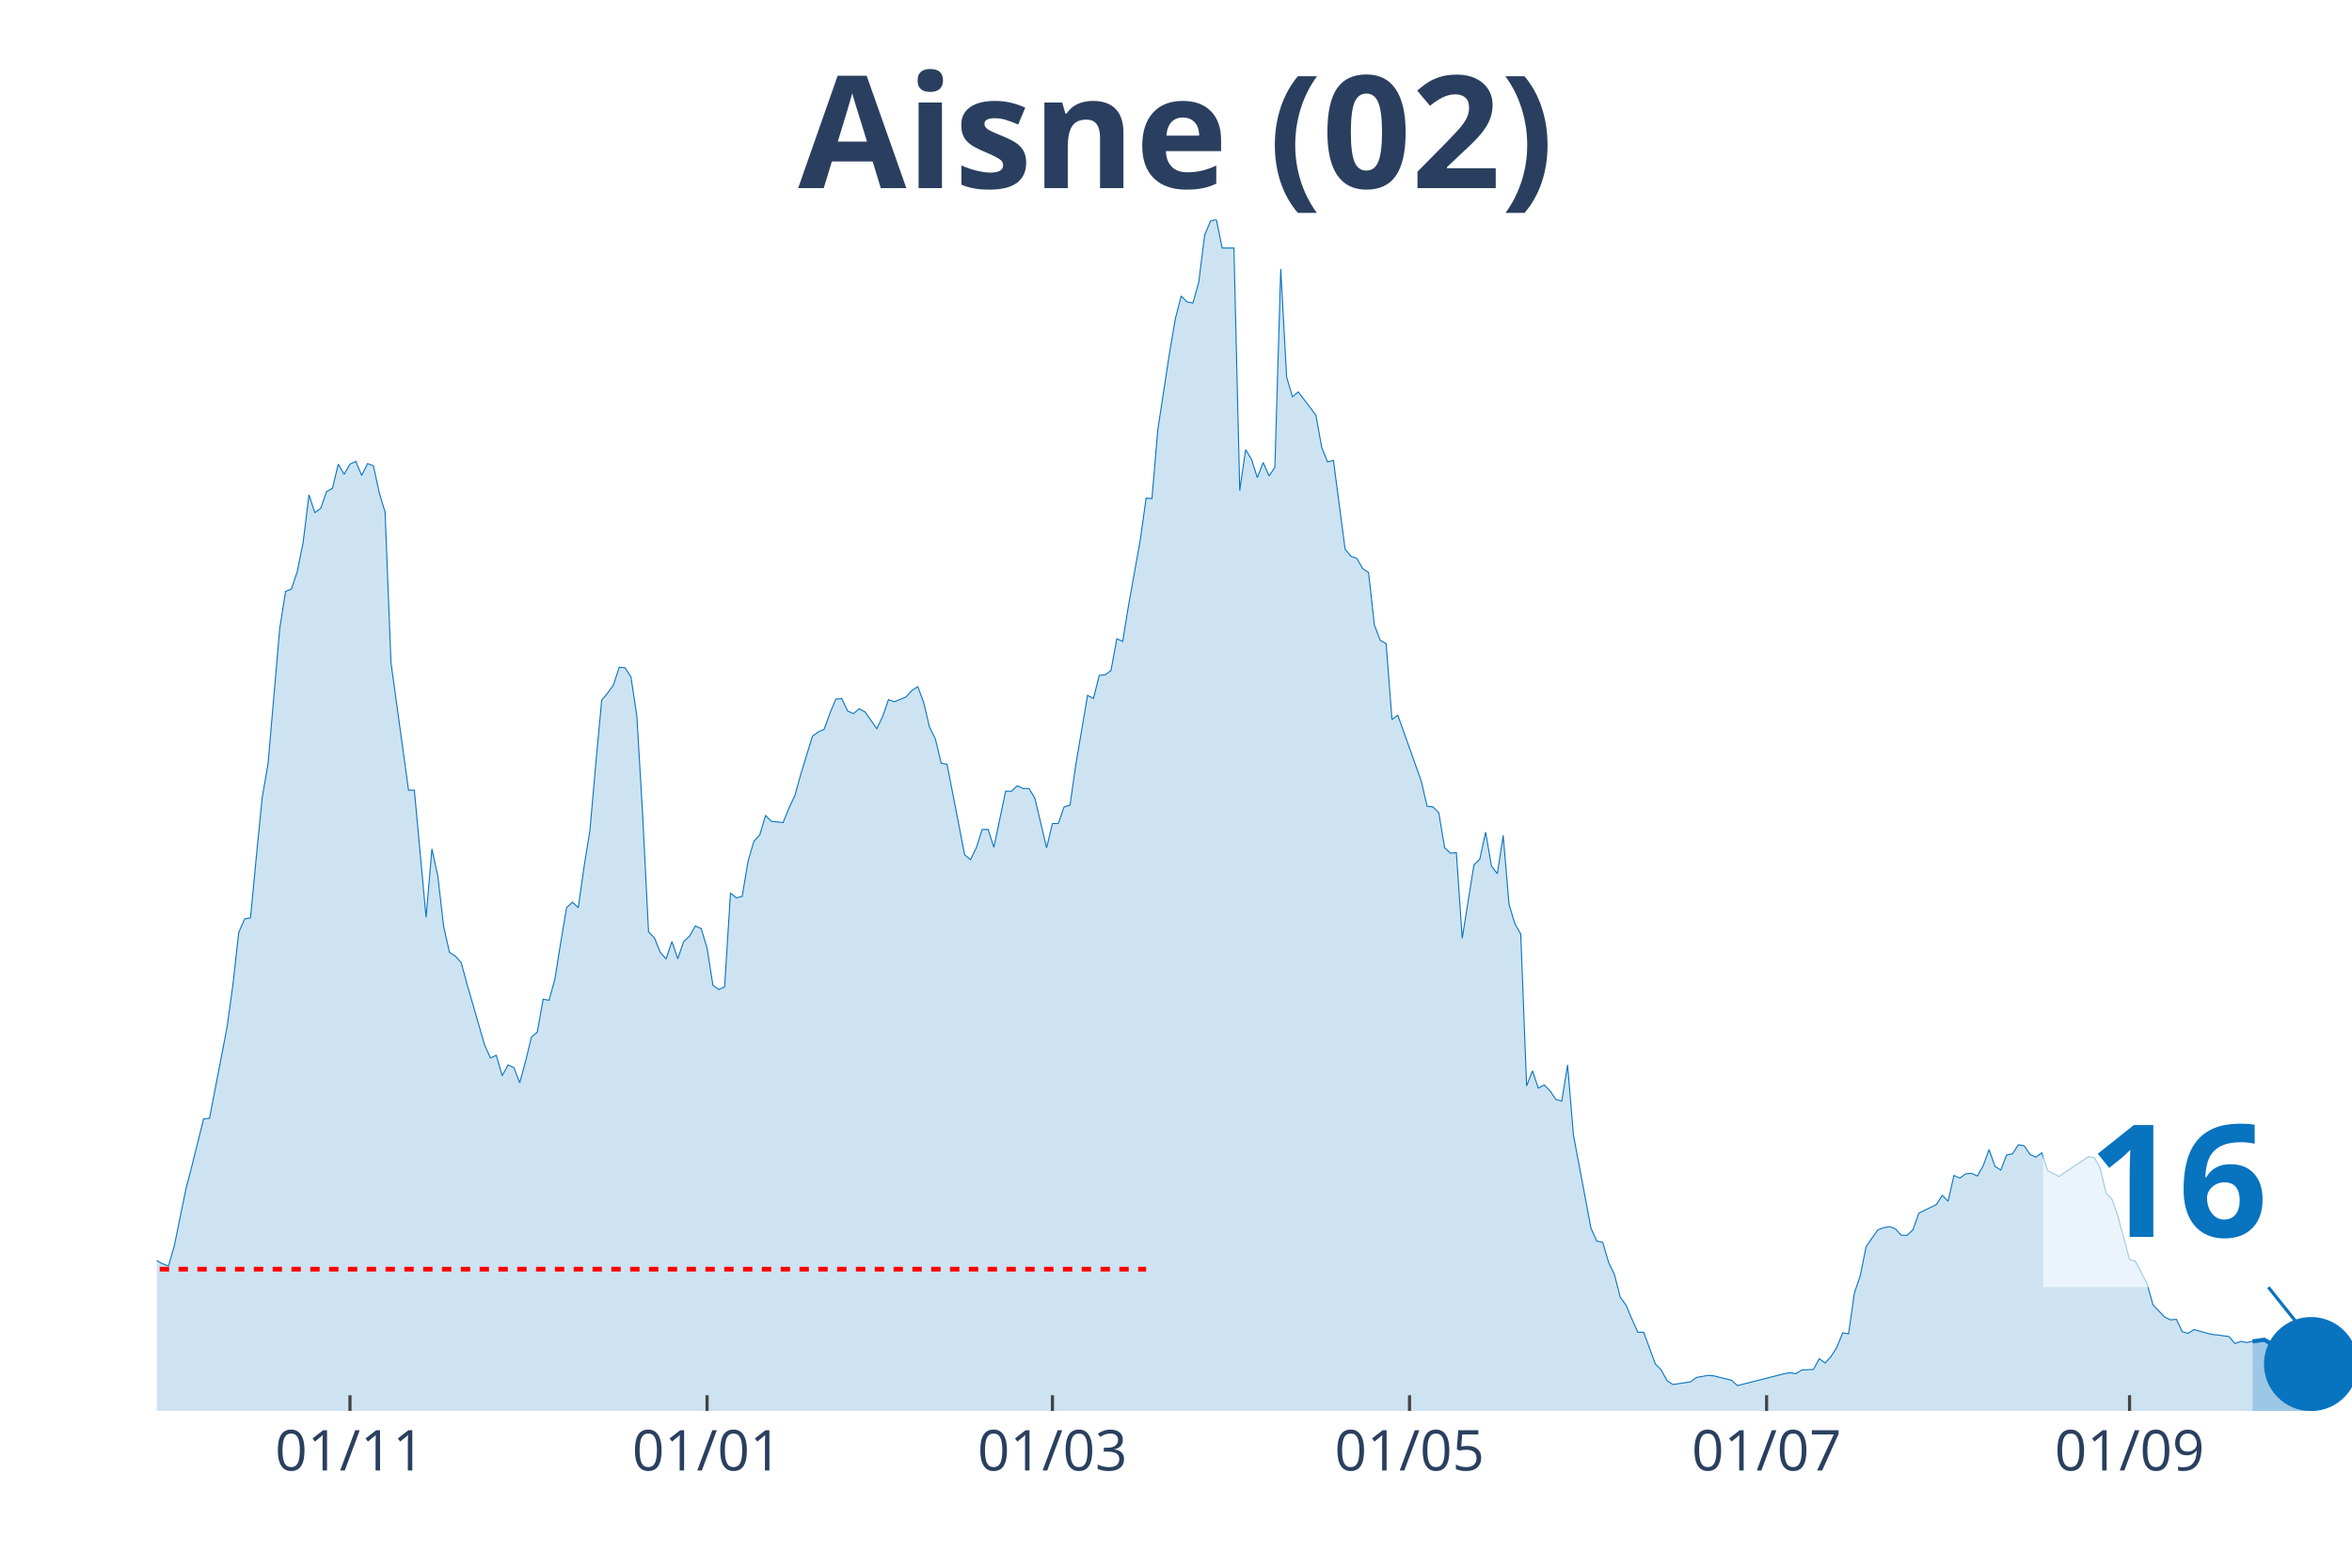
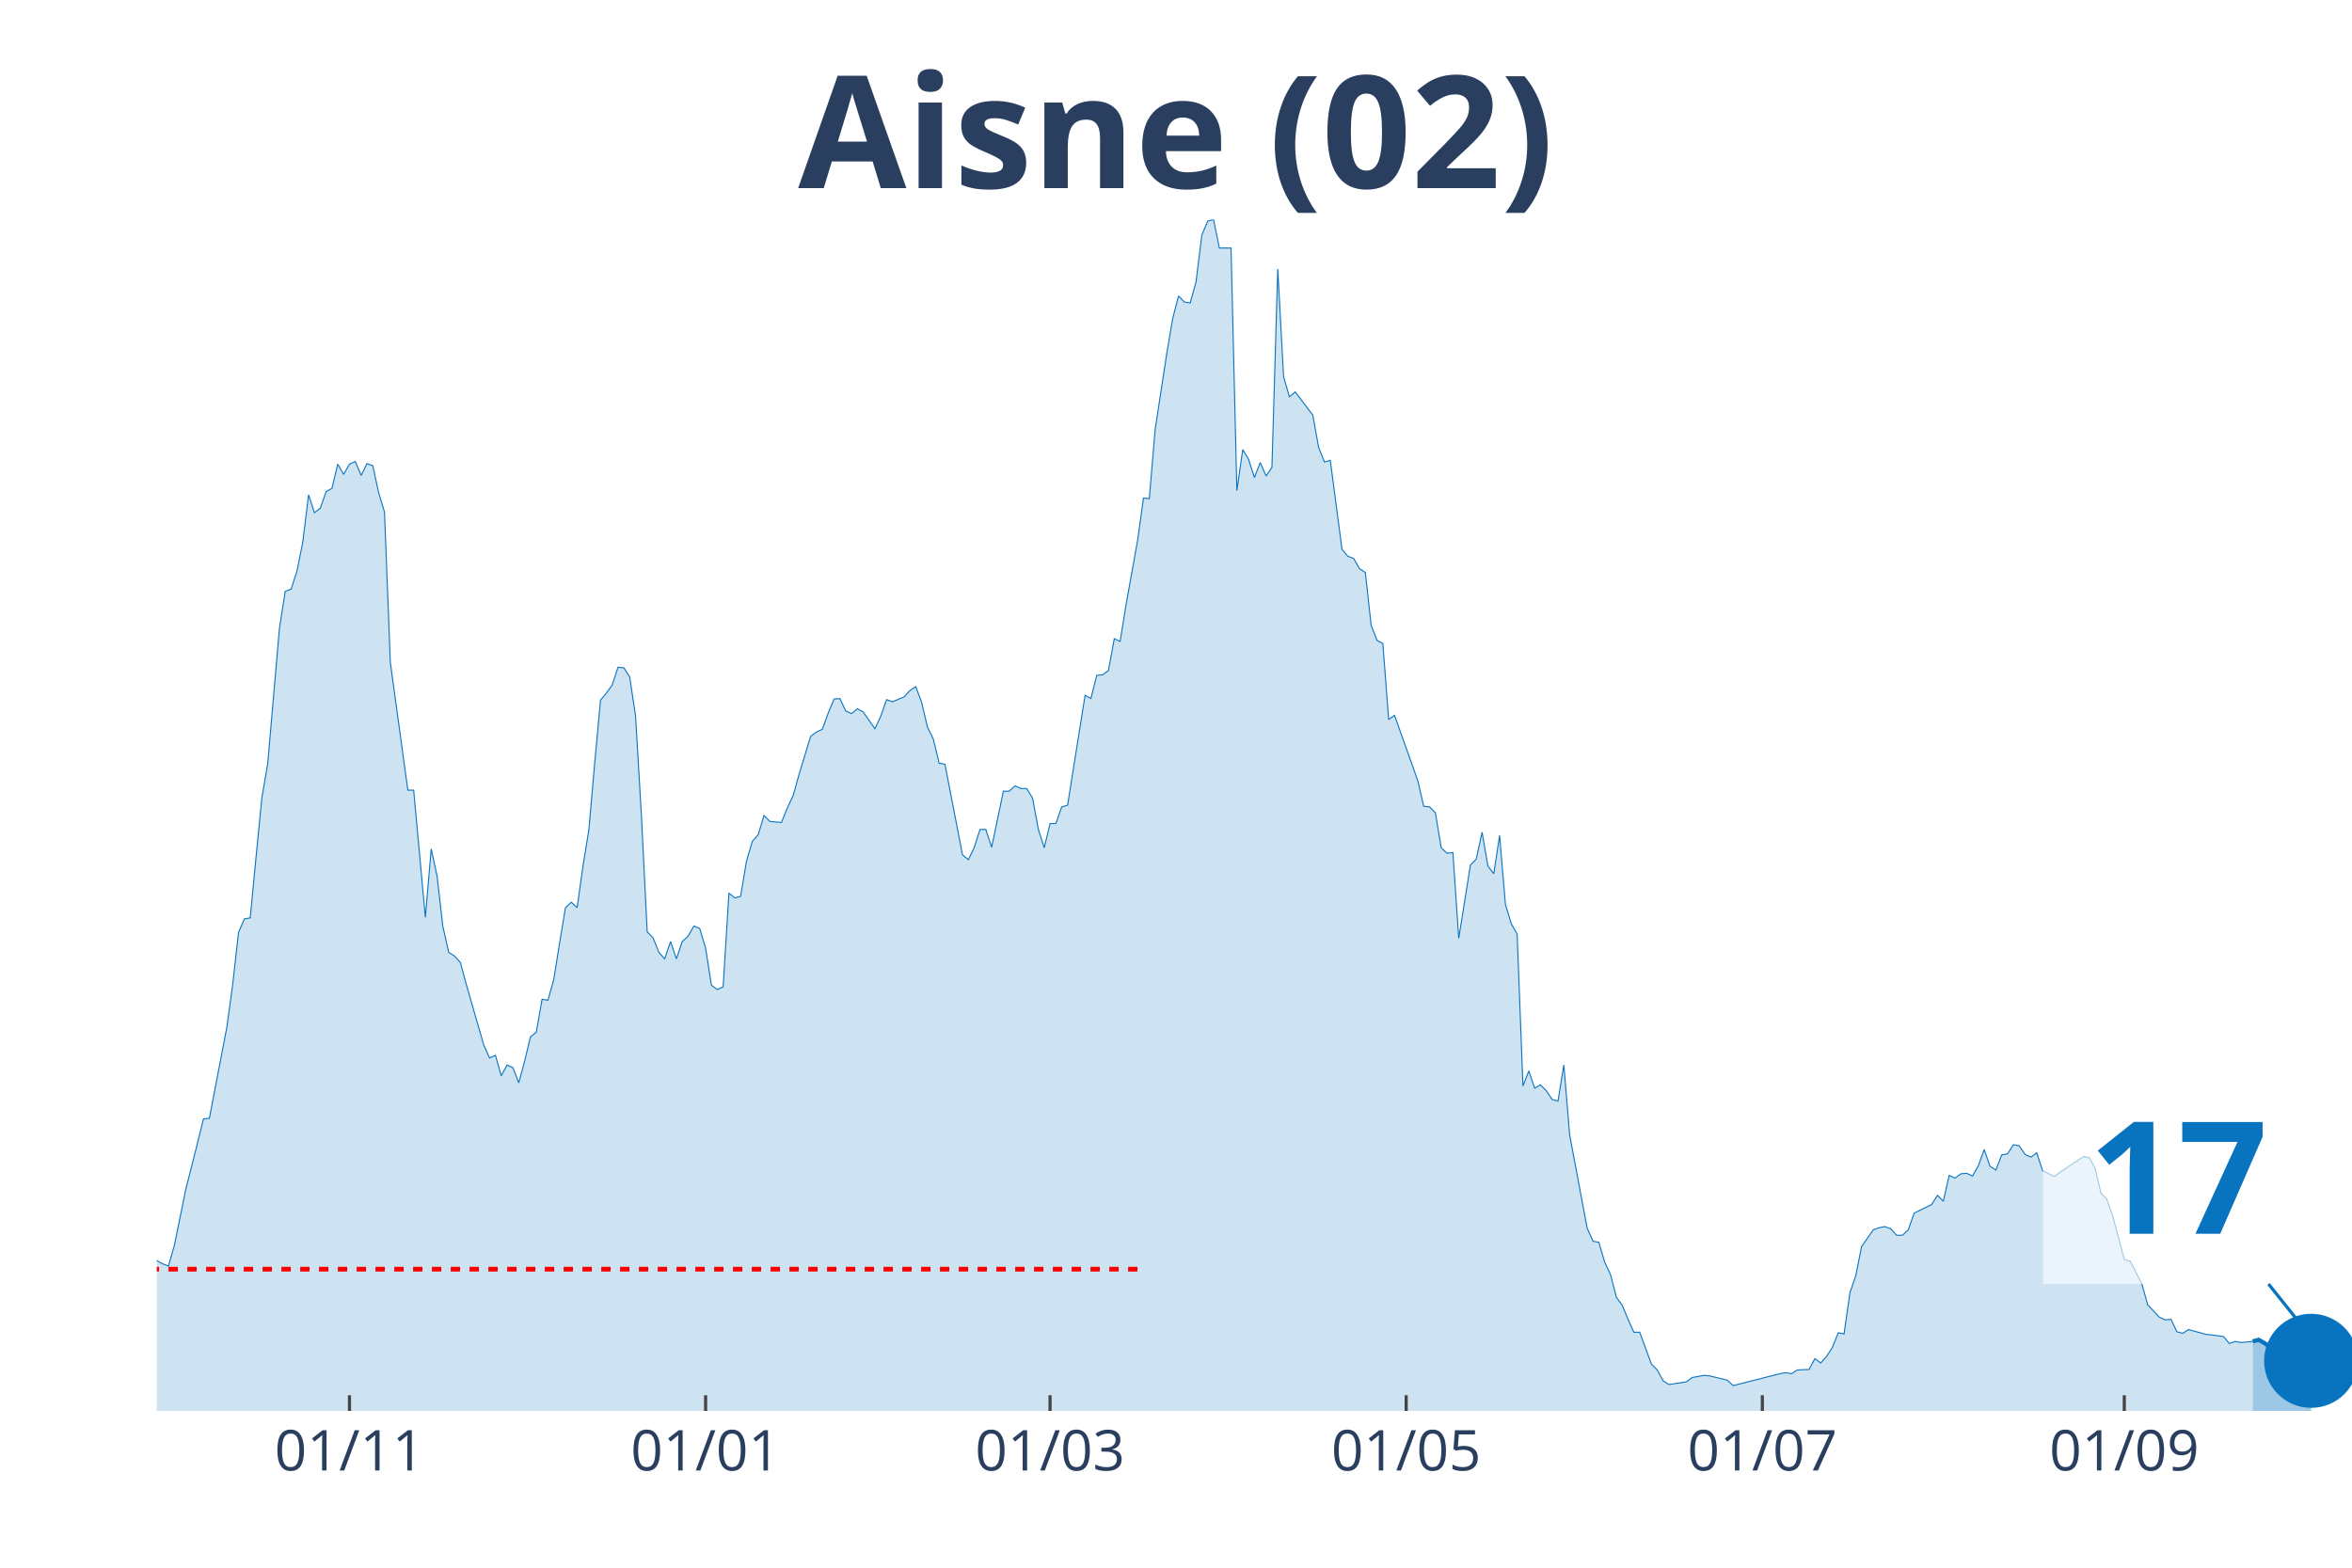
<svg xmlns="http://www.w3.org/2000/svg" class="main-svg" width="1125" height="750" style="" viewBox="0 0 750 500">
  <rect x="0" y="0" width="750" height="500" style="fill: rgb(0, 0, 0); fill-opacity: 0;" />
-   <defs id="defs-3f7a77">
+   <defs id="defs-e23688">
    <g class="clips">
-       <clipPath id="clip3f7a77xyplot" class="plotclip">
+       <clipPath id="clipe23688xyplot" class="plotclip">
        <rect width="700" height="380" />
      </clipPath>
-       <clipPath class="axesclip" id="clip3f7a77x">
+       <clipPath class="axesclip" id="clipe23688x">
        <rect x="50" y="0" width="700" height="500" />
      </clipPath>
-       <clipPath class="axesclip" id="clip3f7a77y">
+       <clipPath class="axesclip" id="clipe23688y">
        <rect x="0" y="70" width="750" height="380" />
      </clipPath>
-       <clipPath class="axesclip" id="clip3f7a77xy">
+       <clipPath class="axesclip" id="clipe23688xy">
        <rect x="50" y="70" width="700" height="380" />
      </clipPath>
    </g>
    <g class="gradients" />
  </defs>
  <g class="bglayer">
    <rect class="bg" x="50" y="70" width="700" height="380" style="fill: rgb(0, 0, 0); fill-opacity: 0; stroke-width: 0;" />
  </g>
  <g class="layer-below">
    <g class="imagelayer" />
    <g class="shapelayer" />
  </g>
  <g class="cartesianlayer">
    <g class="subplot xy">
      <g class="layer-subplot">
        <g class="shapelayer" />
        <g class="imagelayer" />
      </g>
      <g class="gridlayer">
        <g class="x">
-           <path class="xgrid crisp" transform="translate(111.6,0)" d="M0,70v380" style="stroke: rgb(255, 255, 255); stroke-opacity: 1; stroke-width: 1px;" />
-           <path class="xgrid crisp" transform="translate(225.47,0)" d="M0,70v380" style="stroke: rgb(255, 255, 255); stroke-opacity: 1; stroke-width: 1px;" />
-           <path class="xgrid crisp" transform="translate(335.6,0)" d="M0,70v380" style="stroke: rgb(255, 255, 255); stroke-opacity: 1; stroke-width: 1px;" />
-           <path class="xgrid crisp" transform="translate(449.47,0)" d="M0,70v380" style="stroke: rgb(255, 255, 255); stroke-opacity: 1; stroke-width: 1px;" />
-           <path class="xgrid crisp" transform="translate(563.33,0)" d="M0,70v380" style="stroke: rgb(255, 255, 255); stroke-opacity: 1; stroke-width: 1px;" />
-           <path class="xgrid crisp" transform="translate(679.07,0)" d="M0,70v380" style="stroke: rgb(255, 255, 255); stroke-opacity: 1; stroke-width: 1px;" />
+           <path class="xgrid crisp" transform="translate(111.44,0)" d="M0,70v380" style="stroke: rgb(255, 255, 255); stroke-opacity: 1; stroke-width: 1px;" />
+           <path class="xgrid crisp" transform="translate(225,0)" d="M0,70v380" style="stroke: rgb(255, 255, 255); stroke-opacity: 1; stroke-width: 1px;" />
+           <path class="xgrid crisp" transform="translate(334.84,0)" d="M0,70v380" style="stroke: rgb(255, 255, 255); stroke-opacity: 1; stroke-width: 1px;" />
+           <path class="xgrid crisp" transform="translate(448.4,0)" d="M0,70v380" style="stroke: rgb(255, 255, 255); stroke-opacity: 1; stroke-width: 1px;" />
+           <path class="xgrid crisp" transform="translate(561.97,0)" d="M0,70v380" style="stroke: rgb(255, 255, 255); stroke-opacity: 1; stroke-width: 1px;" />
+           <path class="xgrid crisp" transform="translate(677.39,0)" d="M0,70v380" style="stroke: rgb(255, 255, 255); stroke-opacity: 1; stroke-width: 1px;" />
        </g>
        <g class="y" />
      </g>
      <g class="zerolinelayer" />
      <path class="xlines-below" />
      <path class="ylines-below" />
      <g class="overlines-below" />
      <g class="xaxislayer-below" />
      <g class="yaxislayer-below" />
      <g class="overaxes-below" />
-       <g class="plot" transform="translate(50, 70)" clip-path="url('#clip3f7a77xyplot')">
+       <g class="plot" transform="translate(50, 70)" clip-path="url('#clipe23688xyplot')">
        <g class="scatterlayer mlayer">
-           <g class="trace scatter traced2ad9b" style="stroke-miterlimit: 2;">
+           <g class="trace scatter tracece30e2" style="stroke-miterlimit: 2;">
            <g class="fills">
              <g>
-                 <path class="js-fill" d="M668.27,380L-253.87,380L-253.87,368.66L-248.27,371.92L-246.4,372.78L-222.13,374.67L-220.27,372.61L-209.07,370.03L-207.2,372.44L-192.27,375.88L-190.4,375.53L-145.6,377.59L-143.73,377.94L-136.27,377.94L-134.4,376.73L-123.2,375.53L-121.33,376.56L-115.73,377.08L-113.87,377.08L-110.13,375.53L-108.27,375.19L-100.8,375.02L-98.93,375.88L-93.33,374.33L-91.47,375.36L-82.13,374.67L-80.27,373.13L-74.67,368.48L-72.8,368.14L-70.93,367.97L-69.07,365.73L-65.33,363.16L-63.47,364.19L-61.6,364.36L-59.73,362.13L-57.87,358.86L-56,360.41L-48.53,359.89L-46.67,359.03L-44.8,359.72L-42.93,357.49L-37.33,347L-35.47,346.66L-28,335.14L-26.13,337.03L-24.27,336.52L-22.4,337.38L-20.53,337.72L-18.67,336.69L-16.8,339.1L-14.93,339.1L-13.07,339.1L-11.2,337.55L-9.33,336.35L-7.47,337.55L-3.73,338.24L-1.87,335.14L0,332.05L1.87,333.08L3.73,333.77L5.6,327.24L9.33,309.02L11.2,301.8L14.93,286.85L16.8,286.68L22.4,257.63L24.27,244.05L26.13,227.38L28,223.08L29.87,222.74L31.73,203.32L33.6,184.41L35.47,173.59L39.2,130.45L41.07,118.59L42.93,117.9L44.8,112.23L46.67,102.95L48.53,87.82L50.4,93.5L52.27,92.12L54.13,86.79L56,85.76L57.87,78.03L59.73,81.29L61.6,78.03L63.47,77.17L65.33,81.64L67.2,77.86L69.07,78.54L70.93,87.14L72.8,93.32L74.67,141.28L80.27,182.01L82.13,182.01L85.87,222.57L87.73,200.74L89.6,209.34L91.47,225.49L93.33,233.74L95.2,234.94L97.07,237.01L98.93,243.88L104.53,263.3L106.4,267.43L108.27,266.57L110.13,273.1L112,269.66L113.87,270.52L115.73,275.33L117.6,268.46L119.47,260.72L121.33,259.18L123.2,248.69L125.07,249.04L126.93,242.33L128.8,230.65L130.67,219.48L132.53,217.76L134.4,219.48L136.27,206.24L138.13,194.73L140,173.41L141.87,153.31L143.73,151.07L145.6,148.49L147.47,142.82L149.33,142.99L151.2,145.92L153.07,158.29L154.93,189.91L156.8,227.21L158.67,229.1L160.53,233.74L162.4,235.8L164.27,230.3L166.13,235.8L168,230.3L169.87,228.58L171.73,225.32L173.6,226.18L175.47,232.37L177.33,244.22L179.2,245.6L181.07,244.74L182.93,214.83L184.8,216.38L186.67,215.87L188.53,204.69L190.4,198.34L192.27,196.27L194.13,190.09L196,191.98L199.73,192.32L201.6,187.68L203.47,183.73L205.33,177.02L209.07,164.82L210.93,163.45L212.8,162.59L214.67,157.43L216.53,152.96L218.4,152.79L220.27,156.74L222.13,157.6L224,156.06L225.87,157.09L229.6,162.42L231.47,158.46L233.33,153.13L235.2,153.82L238.93,152.27L240.8,150.21L242.67,149.01L244.53,153.99L246.4,161.9L248.27,165.68L250.13,173.41L252,173.76L257.6,202.63L259.47,204.18L261.33,200.4L263.2,194.55L265.07,194.55L266.93,200.23L270.67,182.35L272.53,182.35L274.4,180.63L276.27,181.49L278.13,181.49L280,184.59L283.73,200.4L285.6,192.66L287.47,192.66L289.33,187.34L291.2,186.82L293.07,173.76L296.8,151.76L298.67,152.79L300.53,145.4L302.4,145.23L304.27,143.85L306.13,133.71L308,134.57L309.87,123.06L313.6,102.26L315.47,88.86L317.33,89.03L319.2,67.03L322.93,42.62L324.8,31.62L326.67,24.41L328.53,26.3L330.4,26.64L332.27,19.94L334.13,4.98L336,0.52L337.87,0L339.73,9.11L343.47,9.11L345.33,86.45L347.2,73.39L349.07,76.48L350.93,82.32L352.8,77.51L354.67,81.81L356.53,79.06L358.4,15.81L360.27,50.19L362.13,56.54L364,55L369.6,62.39L371.47,72.7L373.33,77.34L375.2,76.82L378.93,105.18L380.8,107.42L382.67,108.1L384.53,111.37L386.4,112.57L388.27,129.42L390.13,134.23L392,135.26L393.87,159.49L395.73,158.12L403.2,179.09L405.07,187.16L406.93,187.34L408.8,189.23L410.67,200.4L412.53,202.12L414.4,201.94L416.27,229.27L420,205.9L421.87,204.01L423.73,195.41L425.6,206.24L427.47,208.65L429.33,196.45L431.2,218.44L433.07,224.63L434.93,227.9L436.8,276.36L438.67,271.55L440.53,277.05L442.4,276.02L444.27,277.91L446.13,280.66L448,281.18L449.87,269.66L451.73,292L457.33,321.74L459.2,325.86L461.07,326.21L462.93,332.56L464.8,336.52L466.67,343.74L468.53,346.31L470.4,350.78L472.27,354.91L474.13,354.91L477.87,365.05L479.73,366.94L481.6,370.38L483.47,371.58L489.07,370.72L490.93,369.34L494.67,368.66L496.53,368.83L502.13,370.2L504,371.92L518.93,368.14L520.8,367.8L522.67,368.14L524.53,366.94L528.27,366.77L530.13,363.33L532,364.7L533.87,362.64L535.73,359.72L537.6,355.08L539.47,355.42L541.33,342.36L543.2,336.86L545.07,327.58L548.8,322.25L550.67,321.56L552.53,321.22L554.4,321.91L556.27,323.97L558.13,323.97L560,322.25L561.87,316.92L567.47,314.17L569.33,311.25L571.2,313.14L573.07,304.89L574.93,305.75L576.8,304.38L578.67,304.21L580.53,305.07L582.4,301.8L584.27,296.64L586.13,301.97L588,303.18L589.87,298.36L591.73,298.02L593.6,295.1L595.47,295.44L597.33,298.19L599.2,299.05L601.07,297.68L602.93,303.35L606.67,305.24L608.53,303.86L616,298.88L617.87,299.22L619.73,302.66L621.6,310.57L623.47,312.46L625.33,317.78L629.07,331.71L630.93,332.22L634.67,339.44L636.53,346.14L640.27,350.09L642.13,350.95L644,350.78L645.87,354.74L647.73,355.25L649.6,354.05L655.2,355.59L657.07,355.77L660.8,356.28L662.67,358.52L664.53,357.83L666.4,358.17L668.27,357.83" style="fill: rgb(8, 115, 191); fill-opacity: 0.2; stroke-width: 0;" />
+                 <path class="js-fill" d="M668.35,380L-253.19,380L-253.19,368.66L-247.61,371.92L-245.74,372.78L-221.54,374.67L-219.68,372.61L-208.51,370.03L-206.65,372.44L-191.76,375.88L-189.89,375.53L-145.21,377.59L-143.35,377.94L-135.9,377.94L-134.04,376.73L-122.87,375.53L-121.01,376.56L-115.43,377.08L-113.56,377.08L-109.84,375.53L-107.98,375.19L-100.53,375.02L-98.67,375.88L-93.09,374.33L-91.22,375.36L-81.91,374.67L-80.05,373.13L-74.47,368.48L-72.61,368.14L-70.74,367.97L-68.88,365.73L-65.16,363.16L-63.3,364.19L-61.44,364.36L-59.57,362.13L-57.71,358.86L-55.85,360.41L-48.4,359.89L-46.54,359.03L-44.68,359.72L-42.82,357.49L-37.23,347L-35.37,346.66L-27.93,335.14L-26.06,337.03L-24.2,336.52L-22.34,337.38L-20.48,337.72L-18.62,336.69L-16.76,339.1L-14.89,339.1L-13.03,339.1L-11.17,337.55L-9.31,336.35L-7.45,337.55L-3.72,338.24L-1.86,335.14L0,332.05L1.86,333.08L3.72,333.77L5.59,327.24L9.31,309.02L11.17,301.8L14.89,286.85L16.76,286.68L22.34,257.63L24.2,244.05L26.06,227.38L27.93,223.08L29.79,222.74L31.65,203.32L33.51,184.41L35.37,173.59L39.1,130.45L40.96,118.59L42.82,117.9L44.68,112.23L46.54,102.95L48.4,87.82L50.27,93.5L52.13,92.12L53.99,86.79L55.85,85.76L57.71,78.03L59.57,81.29L61.44,78.03L63.3,77.17L65.16,81.64L67.02,77.86L68.88,78.54L70.74,87.14L72.61,93.32L74.47,141.28L80.05,182.01L81.91,182.01L85.64,222.57L87.5,200.74L89.36,209.34L91.22,225.49L93.09,233.74L94.95,234.94L96.81,237.01L98.67,243.88L104.26,263.3L106.12,267.43L107.98,266.57L109.84,273.1L111.7,269.66L113.56,270.52L115.43,275.33L117.29,268.46L119.15,260.72L121.01,259.18L122.87,248.69L124.73,249.04L126.6,242.33L128.46,230.65L130.32,219.48L132.18,217.76L134.04,219.48L135.9,206.24L137.77,194.73L139.63,173.41L141.49,153.31L143.35,151.07L145.21,148.49L147.07,142.82L148.94,142.99L150.8,145.92L152.66,158.29L154.52,189.91L156.38,227.21L158.24,229.1L160.11,233.74L161.97,235.8L163.83,230.3L165.69,235.8L167.55,230.3L169.41,228.58L171.28,225.32L173.14,226.18L175,232.37L176.86,244.22L178.72,245.6L180.59,244.74L182.45,214.83L184.31,216.38L186.17,215.87L188.03,204.69L189.89,198.34L191.76,196.27L193.62,190.09L195.48,191.98L199.2,192.32L201.06,187.68L202.93,183.73L204.79,177.02L208.51,164.82L210.37,163.45L212.23,162.59L214.1,157.43L215.96,152.96L217.82,152.79L219.68,156.74L221.54,157.6L223.4,156.06L225.27,157.09L228.99,162.42L230.85,158.46L232.71,153.13L234.57,153.82L238.3,152.27L240.16,150.21L242.02,149.01L243.88,153.99L245.74,161.9L247.61,165.68L249.47,173.41L251.33,173.76L256.91,202.63L258.78,204.18L260.64,200.4L262.5,194.55L264.36,194.55L266.22,200.23L269.95,182.35L271.81,182.35L273.67,180.63L275.53,181.49L277.39,181.49L279.26,184.59L281.12,194.55L282.98,200.4L284.84,192.66L286.7,192.66L288.56,187.34L290.43,186.82L296.01,151.76L297.87,152.79L299.73,145.4L301.6,145.23L303.46,143.85L305.32,133.71L307.18,134.57L309.04,123.06L312.77,102.26L314.63,88.86L316.49,89.03L318.35,67.03L322.07,42.62L323.94,31.62L325.8,24.41L327.66,26.3L329.52,26.64L331.38,19.94L333.24,4.98L335.11,0.52L336.97,0L338.83,9.11L342.55,9.11L344.41,86.45L346.28,73.39L348.14,76.48L350,82.32L351.86,77.51L353.72,81.81L355.59,79.06L357.45,15.81L359.31,50.19L361.17,56.54L363.03,55L368.62,62.39L370.48,72.7L372.34,77.34L374.2,76.82L377.93,105.18L379.79,107.42L381.65,108.1L383.51,111.37L385.37,112.57L387.23,129.42L389.1,134.23L390.96,135.26L392.82,159.49L394.68,158.12L402.13,179.09L403.99,187.16L405.85,187.34L407.71,189.23L409.57,200.4L411.44,202.12L413.3,201.94L415.16,229.27L418.88,205.9L420.74,204.01L422.61,195.41L424.47,206.24L426.33,208.65L428.19,196.45L430.05,218.44L431.91,224.63L433.78,227.9L435.64,276.36L437.5,271.55L439.36,277.05L441.22,276.02L443.09,277.91L444.95,280.66L446.81,281.18L448.67,269.66L450.53,292L456.12,321.74L457.98,325.86L459.84,326.21L461.7,332.56L463.56,336.52L465.43,343.74L467.29,346.31L469.15,350.78L471.01,354.91L472.87,354.91L476.6,365.05L478.46,366.94L480.32,370.38L482.18,371.58L487.77,370.72L489.63,369.34L493.35,368.66L495.21,368.83L500.8,370.2L502.66,371.92L517.55,368.14L519.41,367.8L521.28,368.14L523.14,366.94L526.86,366.77L528.72,363.33L530.59,364.7L532.45,362.64L534.31,359.72L536.17,355.08L538.03,355.42L539.89,342.36L541.76,336.86L543.62,327.58L547.34,322.25L549.2,321.56L551.06,321.22L552.93,321.91L554.79,323.97L556.65,323.97L558.51,322.25L560.37,316.92L565.96,314.17L567.82,311.25L569.68,313.14L571.54,304.89L573.4,305.75L575.27,304.38L577.13,304.21L578.99,305.07L580.85,301.8L582.71,296.64L584.57,301.97L586.44,303.18L588.3,298.36L590.16,298.02L592.02,295.1L593.88,295.44L595.74,298.19L597.61,299.05L599.47,297.68L601.33,303.35L605.05,305.24L606.91,303.86L614.36,298.88L616.22,299.22L618.09,302.66L619.95,310.57L621.81,312.46L623.67,317.78L627.39,331.71L629.26,332.22L632.98,339.44L634.84,346.14L638.56,350.09L640.43,350.95L642.29,350.78L644.15,354.74L646.01,355.25L647.87,354.05L653.46,355.59L655.32,355.77L659.04,356.28L660.9,358.52L662.77,357.83L664.63,358.17L668.35,357.83" style="fill: rgb(8, 115, 191); fill-opacity: 0.2; stroke-width: 0;" />
              </g>
            </g>
            <g class="errorbars" />
            <g class="lines">
-               <path class="js-line" d="M-253.87,368.66L-248.27,371.92L-246.4,372.78L-222.13,374.67L-220.27,372.61L-209.07,370.03L-207.2,372.44L-192.27,375.88L-190.4,375.53L-145.6,377.59L-143.73,377.94L-136.27,377.94L-134.4,376.73L-123.2,375.53L-121.33,376.56L-115.73,377.08L-113.87,377.08L-110.13,375.53L-108.27,375.19L-100.8,375.02L-98.93,375.88L-93.33,374.33L-91.47,375.36L-82.13,374.67L-80.27,373.13L-74.67,368.48L-72.8,368.14L-70.93,367.97L-69.07,365.73L-65.33,363.16L-63.47,364.19L-61.6,364.36L-59.73,362.13L-57.87,358.86L-56,360.41L-48.53,359.89L-46.67,359.03L-44.8,359.72L-42.93,357.49L-37.33,347L-35.47,346.66L-28,335.14L-26.13,337.03L-24.27,336.52L-22.4,337.38L-20.53,337.72L-18.67,336.69L-16.8,339.1L-14.93,339.1L-13.07,339.1L-11.2,337.55L-9.33,336.35L-7.47,337.55L-3.73,338.24L-1.87,335.14L0,332.05L1.87,333.08L3.73,333.77L5.6,327.24L9.33,309.02L11.2,301.8L14.93,286.85L16.8,286.68L22.4,257.63L24.27,244.05L26.13,227.38L28,223.08L29.87,222.74L31.73,203.32L33.6,184.41L35.47,173.59L39.2,130.45L41.07,118.59L42.93,117.9L44.8,112.23L46.67,102.95L48.53,87.82L50.4,93.5L52.27,92.12L54.13,86.79L56,85.76L57.87,78.03L59.73,81.29L61.6,78.03L63.47,77.17L65.33,81.64L67.2,77.86L69.07,78.54L70.93,87.14L72.8,93.32L74.67,141.28L80.27,182.01L82.13,182.01L85.87,222.57L87.73,200.74L89.6,209.34L91.47,225.49L93.33,233.74L95.2,234.94L97.07,237.01L98.93,243.88L104.53,263.3L106.4,267.43L108.27,266.57L110.13,273.1L112,269.66L113.87,270.52L115.73,275.33L117.6,268.46L119.47,260.72L121.33,259.18L123.2,248.69L125.07,249.04L126.93,242.33L128.8,230.65L130.67,219.48L132.53,217.76L134.4,219.48L136.27,206.24L138.13,194.73L140,173.41L141.87,153.31L143.73,151.07L145.6,148.49L147.47,142.82L149.33,142.99L151.2,145.92L153.07,158.29L154.93,189.91L156.8,227.21L158.67,229.1L160.53,233.74L162.4,235.8L164.27,230.3L166.13,235.8L168,230.3L169.87,228.58L171.73,225.32L173.6,226.18L175.47,232.37L177.33,244.22L179.2,245.6L181.07,244.74L182.93,214.83L184.8,216.38L186.67,215.87L188.53,204.69L190.4,198.34L192.27,196.27L194.13,190.09L196,191.98L199.73,192.32L201.6,187.68L203.47,183.73L205.33,177.02L209.07,164.82L210.93,163.45L212.8,162.59L214.67,157.43L216.53,152.96L218.4,152.79L220.27,156.74L222.13,157.6L224,156.06L225.87,157.09L229.6,162.42L231.47,158.46L233.33,153.13L235.2,153.82L238.93,152.27L240.8,150.21L242.67,149.01L244.53,153.99L246.4,161.9L248.27,165.68L250.13,173.41L252,173.76L257.6,202.63L259.47,204.18L261.33,200.4L263.2,194.55L265.07,194.55L266.93,200.23L270.67,182.35L272.53,182.35L274.4,180.63L276.27,181.49L278.13,181.49L280,184.59L283.73,200.4L285.6,192.66L287.47,192.66L289.33,187.34L291.2,186.82L293.07,173.76L296.8,151.76L298.67,152.79L300.53,145.4L302.4,145.23L304.27,143.85L306.13,133.71L308,134.57L309.87,123.06L313.6,102.26L315.47,88.86L317.33,89.03L319.2,67.03L322.93,42.62L324.8,31.62L326.67,24.41L328.53,26.3L330.4,26.64L332.27,19.94L334.13,4.98L336,0.52L337.87,0L339.73,9.11L343.47,9.11L345.33,86.45L347.2,73.39L349.07,76.48L350.93,82.32L352.8,77.51L354.67,81.81L356.53,79.06L358.4,15.81L360.27,50.19L362.13,56.54L364,55L369.6,62.39L371.47,72.7L373.33,77.34L375.2,76.82L378.93,105.18L380.8,107.42L382.67,108.1L384.53,111.37L386.4,112.57L388.27,129.42L390.13,134.23L392,135.26L393.87,159.49L395.73,158.12L403.2,179.09L405.07,187.16L406.93,187.34L408.8,189.23L410.67,200.4L412.53,202.12L414.4,201.94L416.27,229.27L420,205.9L421.87,204.01L423.73,195.41L425.6,206.24L427.47,208.65L429.33,196.45L431.2,218.44L433.07,224.63L434.93,227.9L436.8,276.36L438.67,271.55L440.53,277.05L442.4,276.02L444.27,277.91L446.13,280.66L448,281.18L449.87,269.66L451.73,292L457.33,321.74L459.2,325.86L461.07,326.21L462.93,332.56L464.8,336.52L466.67,343.74L468.53,346.31L470.4,350.78L472.27,354.91L474.13,354.91L477.87,365.05L479.73,366.94L481.6,370.38L483.47,371.58L489.07,370.72L490.93,369.34L494.67,368.66L496.53,368.83L502.13,370.2L504,371.92L518.93,368.14L520.8,367.8L522.67,368.14L524.53,366.94L528.27,366.77L530.13,363.33L532,364.7L533.87,362.64L535.73,359.72L537.6,355.08L539.47,355.42L541.33,342.36L543.2,336.86L545.07,327.58L548.8,322.25L550.67,321.56L552.53,321.22L554.4,321.91L556.27,323.97L558.13,323.97L560,322.25L561.87,316.92L567.47,314.17L569.33,311.25L571.2,313.14L573.07,304.89L574.93,305.75L576.8,304.38L578.67,304.21L580.53,305.07L582.4,301.8L584.27,296.64L586.13,301.97L588,303.18L589.87,298.36L591.73,298.02L593.6,295.1L595.47,295.44L597.33,298.19L599.2,299.05L601.07,297.68L602.93,303.35L606.67,305.24L608.53,303.86L616,298.88L617.87,299.22L619.73,302.66L621.6,310.57L623.47,312.46L625.33,317.78L629.07,331.71L630.93,332.22L634.67,339.44L636.53,346.14L640.27,350.09L642.13,350.95L644,350.78L645.87,354.74L647.73,355.25L649.6,354.05L655.2,355.59L657.07,355.77L660.8,356.28L662.67,358.52L664.53,357.83L666.4,358.17L668.27,357.83" style="vector-effect: non-scaling-stroke; fill: none; stroke: rgb(8, 115, 191); stroke-opacity: 1; stroke-width: 0.5px; opacity: 1;" />
+               <path class="js-line" d="M-253.19,368.66L-247.61,371.92L-245.74,372.78L-221.54,374.67L-219.68,372.61L-208.51,370.03L-206.65,372.44L-191.76,375.88L-189.89,375.53L-145.21,377.59L-143.35,377.94L-135.9,377.94L-134.04,376.73L-122.87,375.53L-121.01,376.56L-115.43,377.08L-113.56,377.08L-109.84,375.53L-107.98,375.19L-100.53,375.02L-98.67,375.88L-93.09,374.33L-91.22,375.36L-81.91,374.67L-80.05,373.13L-74.47,368.48L-72.61,368.14L-70.74,367.97L-68.88,365.73L-65.16,363.16L-63.3,364.19L-61.44,364.36L-59.57,362.13L-57.71,358.86L-55.85,360.41L-48.4,359.89L-46.54,359.03L-44.68,359.72L-42.82,357.49L-37.23,347L-35.37,346.66L-27.93,335.14L-26.06,337.03L-24.2,336.52L-22.34,337.38L-20.48,337.72L-18.62,336.69L-16.76,339.1L-14.89,339.1L-13.03,339.1L-11.17,337.55L-9.31,336.35L-7.45,337.55L-3.72,338.24L-1.86,335.14L0,332.05L1.86,333.08L3.72,333.77L5.59,327.24L9.31,309.02L11.17,301.8L14.89,286.85L16.76,286.68L22.34,257.63L24.2,244.05L26.06,227.38L27.93,223.08L29.79,222.74L31.65,203.32L33.51,184.41L35.37,173.59L39.1,130.45L40.96,118.59L42.82,117.9L44.68,112.23L46.54,102.95L48.4,87.82L50.27,93.5L52.13,92.12L53.99,86.79L55.85,85.76L57.71,78.03L59.57,81.29L61.44,78.03L63.3,77.17L65.16,81.64L67.02,77.86L68.88,78.54L70.74,87.14L72.61,93.32L74.47,141.28L80.05,182.01L81.91,182.01L85.64,222.57L87.5,200.74L89.36,209.34L91.22,225.49L93.09,233.74L94.95,234.94L96.81,237.01L98.67,243.88L104.26,263.3L106.12,267.43L107.98,266.57L109.84,273.1L111.7,269.66L113.56,270.52L115.43,275.33L117.29,268.46L119.15,260.72L121.01,259.18L122.87,248.69L124.73,249.04L126.6,242.33L128.46,230.65L130.32,219.48L132.18,217.76L134.04,219.48L135.9,206.24L137.77,194.73L139.63,173.41L141.49,153.31L143.35,151.07L145.21,148.49L147.07,142.82L148.94,142.99L150.8,145.92L152.66,158.29L154.52,189.91L156.38,227.21L158.24,229.1L160.11,233.74L161.97,235.8L163.83,230.3L165.69,235.8L167.55,230.3L169.41,228.58L171.28,225.32L173.14,226.18L175,232.37L176.86,244.22L178.72,245.6L180.59,244.74L182.45,214.83L184.31,216.38L186.17,215.87L188.03,204.69L189.89,198.34L191.76,196.27L193.62,190.09L195.48,191.98L199.2,192.32L201.06,187.68L202.93,183.73L204.79,177.02L208.51,164.82L210.37,163.45L212.23,162.59L214.1,157.43L215.96,152.96L217.82,152.79L219.68,156.74L221.54,157.6L223.4,156.06L225.27,157.09L228.99,162.42L230.85,158.46L232.71,153.13L234.57,153.82L238.3,152.27L240.16,150.21L242.02,149.01L243.88,153.99L245.74,161.9L247.61,165.68L249.47,173.41L251.33,173.76L256.91,202.63L258.78,204.18L260.64,200.4L262.5,194.55L264.36,194.55L266.22,200.23L269.95,182.35L271.81,182.35L273.67,180.63L275.53,181.49L277.39,181.49L279.26,184.59L281.12,194.55L282.98,200.4L284.84,192.66L286.7,192.66L288.56,187.34L290.43,186.82L296.01,151.76L297.87,152.79L299.73,145.4L301.6,145.23L303.46,143.85L305.32,133.71L307.18,134.57L309.04,123.06L312.77,102.26L314.63,88.86L316.49,89.03L318.35,67.03L322.07,42.62L323.94,31.62L325.8,24.41L327.66,26.3L329.52,26.64L331.38,19.94L333.24,4.98L335.11,0.52L336.97,0L338.83,9.11L342.55,9.11L344.41,86.45L346.28,73.39L348.14,76.48L350,82.32L351.86,77.51L353.72,81.81L355.59,79.06L357.45,15.81L359.31,50.19L361.17,56.54L363.03,55L368.62,62.39L370.48,72.7L372.34,77.34L374.2,76.82L377.93,105.18L379.79,107.42L381.65,108.1L383.51,111.37L385.37,112.57L387.23,129.42L389.1,134.23L390.96,135.26L392.82,159.49L394.68,158.12L402.13,179.09L403.99,187.16L405.85,187.34L407.71,189.23L409.57,200.4L411.44,202.12L413.3,201.94L415.16,229.27L418.88,205.9L420.74,204.01L422.61,195.41L424.47,206.24L426.33,208.65L428.19,196.45L430.05,218.44L431.91,224.63L433.78,227.9L435.64,276.36L437.5,271.55L439.36,277.05L441.22,276.02L443.09,277.91L444.95,280.66L446.81,281.18L448.67,269.66L450.53,292L456.12,321.74L457.98,325.86L459.84,326.21L461.7,332.56L463.56,336.52L465.43,343.74L467.29,346.31L469.15,350.78L471.01,354.91L472.87,354.91L476.6,365.05L478.46,366.94L480.32,370.38L482.18,371.58L487.77,370.72L489.63,369.34L493.35,368.66L495.21,368.83L500.8,370.2L502.66,371.92L517.55,368.14L519.41,367.8L521.28,368.14L523.14,366.94L526.86,366.77L528.72,363.33L530.59,364.7L532.45,362.64L534.31,359.72L536.17,355.08L538.03,355.42L539.89,342.36L541.76,336.86L543.62,327.58L547.34,322.25L549.2,321.56L551.06,321.22L552.93,321.91L554.79,323.97L556.65,323.97L558.51,322.25L560.37,316.92L565.96,314.17L567.82,311.25L569.68,313.14L571.54,304.89L573.4,305.75L575.27,304.38L577.13,304.21L578.99,305.07L580.85,301.8L582.71,296.64L584.57,301.97L586.44,303.18L588.3,298.36L590.16,298.02L592.02,295.1L593.88,295.44L595.74,298.19L597.61,299.05L599.47,297.68L601.33,303.35L605.05,305.24L606.91,303.86L614.36,298.88L616.22,299.22L618.09,302.66L619.95,310.57L621.81,312.46L623.67,317.78L627.39,331.71L629.26,332.22L632.98,339.44L634.84,346.14L638.56,350.09L640.43,350.95L642.29,350.78L644.15,354.74L646.01,355.25L647.87,354.05L653.46,355.59L655.32,355.77L659.04,356.28L660.9,358.52L662.77,357.83L664.63,358.17L668.35,357.83" style="vector-effect: non-scaling-stroke; fill: none; stroke: rgb(8, 115, 191); stroke-opacity: 1; stroke-width: 0.5px; opacity: 1;" />
            </g>
            <g class="points" />
            <g class="text" />
          </g>
-           <g class="trace scatter tracefdba40" style="stroke-miterlimit: 2;">
+           <g class="trace scatter trace0f8c34" style="stroke-miterlimit: 2;">
            <g class="fills">
              <g>
-                 <path class="js-fill" d="M686.93,380L668.27,380L668.27,357.83L672,357.31L673.87,358.34L675.73,359.72L677.6,359.03L679.47,359.55L681.33,361.27L683.2,361.09L685.07,364.02L686.93,365.05" style="fill: rgb(8, 115, 191); fill-opacity: 0.4; stroke-width: 0;" />
+                 <path class="js-fill" d="M686.97,380L668.35,380L668.35,357.83L670.21,357.31L672.07,358.34L673.94,359.72L675.8,359.03L677.66,359.55L679.52,361.27L681.38,361.09L683.24,364.02L685.11,365.05L686.97,364.02" style="fill: rgb(8, 115, 191); fill-opacity: 0.4; stroke-width: 0;" />
              </g>
            </g>
            <g class="errorbars" />
            <g class="lines">
-               <path class="js-line" d="M668.27,357.83L672,357.31L673.87,358.34L675.73,359.72L677.6,359.03L679.47,359.55L681.33,361.27L683.2,361.09L685.07,364.02L686.93,365.05" style="vector-effect: non-scaling-stroke; fill: none; stroke: rgb(8, 115, 191); stroke-opacity: 1; stroke-width: 2px; opacity: 1;" />
+               <path class="js-line" d="M668.35,357.83L670.21,357.31L672.07,358.34L673.94,359.72L675.8,359.03L677.66,359.55L679.52,361.27L681.38,361.09L683.24,364.02L685.11,365.05L686.97,364.02" style="vector-effect: non-scaling-stroke; fill: none; stroke: rgb(8, 115, 191); stroke-opacity: 1; stroke-width: 2px; opacity: 1;" />
            </g>
            <g class="points" />
            <g class="text" />
          </g>
-           <g class="trace scatter tracec971dc" style="stroke-miterlimit: 2; opacity: 1;">
+           <g class="trace scatter trace0babba" style="stroke-miterlimit: 2; opacity: 1;">
            <g class="fills" />
            <g class="errorbars" />
            <g class="lines" />
            <g class="points">
-               <path class="point" transform="translate(686.93,365.05)" d="M15,0A15,15 0 1,1 0,-15A15,15 0 0,1 15,0Z" style="opacity: 1; stroke-width: 0px; fill: rgb(8, 115, 191); fill-opacity: 1;" />
+               <path class="point" transform="translate(686.97,364.02)" d="M15,0A15,15 0 1,1 0,-15A15,15 0 0,1 15,0Z" style="opacity: 1; stroke-width: 0px; fill: rgb(8, 115, 191); fill-opacity: 1;" />
            </g>
            <g class="text" />
          </g>
        </g>
      </g>
      <g class="overplot" />
      <path class="xlines-above crisp" style="fill: none; stroke-width: 1px; stroke: rgb(0, 0, 0); stroke-opacity: 0;" d="" />
      <path class="ylines-above crisp" style="fill: none;" d="M0,0" />
      <g class="overlines-above" />
      <g class="xaxislayer-above">
-         <path class="xtick ticks crisp" d="M0,450v-5" transform="translate(111.6,0)" style="stroke: rgb(68, 68, 68); stroke-opacity: 1; stroke-width: 1px;" />
-         <path class="xtick ticks crisp" d="M0,450v-5" transform="translate(225.47,0)" style="stroke: rgb(68, 68, 68); stroke-opacity: 1; stroke-width: 1px;" />
-         <path class="xtick ticks crisp" d="M0,450v-5" transform="translate(335.6,0)" style="stroke: rgb(68, 68, 68); stroke-opacity: 1; stroke-width: 1px;" />
-         <path class="xtick ticks crisp" d="M0,450v-5" transform="translate(449.47,0)" style="stroke: rgb(68, 68, 68); stroke-opacity: 1; stroke-width: 1px;" />
-         <path class="xtick ticks crisp" d="M0,450v-5" transform="translate(563.33,0)" style="stroke: rgb(68, 68, 68); stroke-opacity: 1; stroke-width: 1px;" />
-         <path class="xtick ticks crisp" d="M0,450v-5" transform="translate(679.07,0)" style="stroke: rgb(68, 68, 68); stroke-opacity: 1; stroke-width: 1px;" />
+         <path class="xtick ticks crisp" d="M0,450v-5" transform="translate(111.44,0)" style="stroke: rgb(68, 68, 68); stroke-opacity: 1; stroke-width: 1px;" />
+         <path class="xtick ticks crisp" d="M0,450v-5" transform="translate(225,0)" style="stroke: rgb(68, 68, 68); stroke-opacity: 1; stroke-width: 1px;" />
+         <path class="xtick ticks crisp" d="M0,450v-5" transform="translate(334.84,0)" style="stroke: rgb(68, 68, 68); stroke-opacity: 1; stroke-width: 1px;" />
+         <path class="xtick ticks crisp" d="M0,450v-5" transform="translate(448.4,0)" style="stroke: rgb(68, 68, 68); stroke-opacity: 1; stroke-width: 1px;" />
+         <path class="xtick ticks crisp" d="M0,450v-5" transform="translate(561.97,0)" style="stroke: rgb(68, 68, 68); stroke-opacity: 1; stroke-width: 1px;" />
+         <path class="xtick ticks crisp" d="M0,450v-5" transform="translate(677.39,0)" style="stroke: rgb(68, 68, 68); stroke-opacity: 1; stroke-width: 1px;" />
        <g class="xtick">
-           <text text-anchor="middle" x="0" y="469" transform="translate(111.6,0)" style="font-family: 'Open Sans', verdana, arial, sans-serif; font-size: 18px; fill: rgb(42, 63, 95); fill-opacity: 1; white-space: pre;">01/11</text>
+           <text text-anchor="middle" x="0" y="469" transform="translate(111.44,0)" style="font-family: 'Open Sans', verdana, arial, sans-serif; font-size: 18px; fill: rgb(42, 63, 95); fill-opacity: 1; white-space: pre;">01/11</text>
        </g>
        <g class="xtick">
-           <text text-anchor="middle" x="0" y="469" transform="translate(225.47,0)" style="font-family: 'Open Sans', verdana, arial, sans-serif; font-size: 18px; fill: rgb(42, 63, 95); fill-opacity: 1; white-space: pre;">01/01</text>
+           <text text-anchor="middle" x="0" y="469" transform="translate(225,0)" style="font-family: 'Open Sans', verdana, arial, sans-serif; font-size: 18px; fill: rgb(42, 63, 95); fill-opacity: 1; white-space: pre;">01/01</text>
        </g>
        <g class="xtick">
-           <text text-anchor="middle" x="0" y="469" transform="translate(335.6,0)" style="font-family: 'Open Sans', verdana, arial, sans-serif; font-size: 18px; fill: rgb(42, 63, 95); fill-opacity: 1; white-space: pre;">01/03</text>
+           <text text-anchor="middle" x="0" y="469" transform="translate(334.84,0)" style="font-family: 'Open Sans', verdana, arial, sans-serif; font-size: 18px; fill: rgb(42, 63, 95); fill-opacity: 1; white-space: pre;">01/03</text>
        </g>
        <g class="xtick">
-           <text text-anchor="middle" x="0" y="469" transform="translate(449.47,0)" style="font-family: 'Open Sans', verdana, arial, sans-serif; font-size: 18px; fill: rgb(42, 63, 95); fill-opacity: 1; white-space: pre;">01/05</text>
+           <text text-anchor="middle" x="0" y="469" transform="translate(448.4,0)" style="font-family: 'Open Sans', verdana, arial, sans-serif; font-size: 18px; fill: rgb(42, 63, 95); fill-opacity: 1; white-space: pre;">01/05</text>
        </g>
        <g class="xtick">
-           <text text-anchor="middle" x="0" y="469" transform="translate(563.33,0)" style="font-family: 'Open Sans', verdana, arial, sans-serif; font-size: 18px; fill: rgb(42, 63, 95); fill-opacity: 1; white-space: pre;">01/07</text>
+           <text text-anchor="middle" x="0" y="469" transform="translate(561.97,0)" style="font-family: 'Open Sans', verdana, arial, sans-serif; font-size: 18px; fill: rgb(42, 63, 95); fill-opacity: 1; white-space: pre;">01/07</text>
        </g>
        <g class="xtick">
-           <text text-anchor="middle" x="0" y="469" transform="translate(679.07,0)" style="font-family: 'Open Sans', verdana, arial, sans-serif; font-size: 18px; fill: rgb(42, 63, 95); fill-opacity: 1; white-space: pre;">01/09</text>
+           <text text-anchor="middle" x="0" y="469" transform="translate(677.39,0)" style="font-family: 'Open Sans', verdana, arial, sans-serif; font-size: 18px; fill: rgb(42, 63, 95); fill-opacity: 1; white-space: pre;">01/09</text>
        </g>
      </g>
      <g class="yaxislayer-above" />
      <g class="overaxes-above" />
    </g>
  </g>
  <g class="polarlayer" />
  <g class="ternarylayer" />
  <g class="geolayer" />
  <g class="funnelarealayer" />
  <g class="pielayer" />
  <g class="treemaplayer" />
  <g class="sunburstlayer" />
  <g class="glimages" />
-   <defs id="topdefs-3f7a77">
+   <defs id="topdefs-e23688">
    <g class="clips" />
  </defs>
  <g class="layer-above">
    <g class="imagelayer" />
    <g class="shapelayer">
-       <path data-index="0" fill-rule="evenodd" d="M-999.07,404.79L365.47,404.79" clip-path="url('#clip3f7a77xy')" style="opacity: 1; stroke: rgb(255, 0, 0); stroke-opacity: 1; fill: rgb(0, 0, 0); fill-opacity: 0; stroke-dasharray: 3px, 3px; stroke-width: 1.5px;" />
+       <path data-index="0" fill-rule="evenodd" d="M-996.28,404.79L364.63,404.79" clip-path="url('#clipe23688xy')" style="opacity: 1; stroke: rgb(255, 0, 0); stroke-opacity: 1; fill: rgb(0, 0, 0); fill-opacity: 0; stroke-dasharray: 3px, 3px; stroke-width: 1.5px;" />
    </g>
  </g>
  <g class="infolayer">
    <g class="g-gtitle">
      <text class="gtitle" x="375" y="25" text-anchor="middle" dy="0.7em" style="font-family: 'Open Sans', verdana, arial, sans-serif; font-size: 50px; fill: rgb(42, 63, 95); opacity: 1; font-weight: normal; white-space: pre;">
        <tspan style="font-weight:bold">Aisne (02)</tspan>
      </text>
    </g>
    <g class="g-xtitle" />
    <g class="annotation" data-index="0" style="opacity: 1;">
-       <g class="annotation-text-g" transform="rotate(0,694.93,375.05)">
-         <g class="cursor-pointer" transform="translate(651, 339)">
+       <g class="annotation-text-g" transform="rotate(0,694.97,374.02)">
+         <g class="cursor-pointer" transform="translate(651, 338)">
          <rect class="bg" x="0.5" y="0.5" width="86" height="71" style="stroke-width: 1px; stroke: rgb(0, 0, 0); stroke-opacity: 0; fill: rgb(255, 255, 255); fill-opacity: 0.6;" />
          <text class="annotation-text" text-anchor="middle" x="43.531" y="55.5" style="font-family: 'Open Sans', verdana, arial, sans-serif; font-size: 50px; fill: rgb(8, 115, 191); fill-opacity: 1; white-space: pre;">
-             <tspan style="font-weight:bold">16 </tspan>
+             <tspan style="font-weight:bold">17 </tspan>
          </text>
        </g>
      </g>
      <g class="annotation-arrow-g" style="opacity: 1;">
-         <path d="M723.33,410.55L734.93,425.05" style="stroke-width: 1px; stroke: rgb(8, 115, 191); stroke-opacity: 1; stroke-dasharray: 0px, 0px, 18.569px, 18.569px;" />
+         <path d="M723.37,409.52L734.97,424.02" style="stroke-width: 1px; stroke: rgb(8, 115, 191); stroke-opacity: 1; stroke-dasharray: 0px, 0px, 18.569px, 18.569px;" />
      </g>
    </g>
  </g>
</svg>
